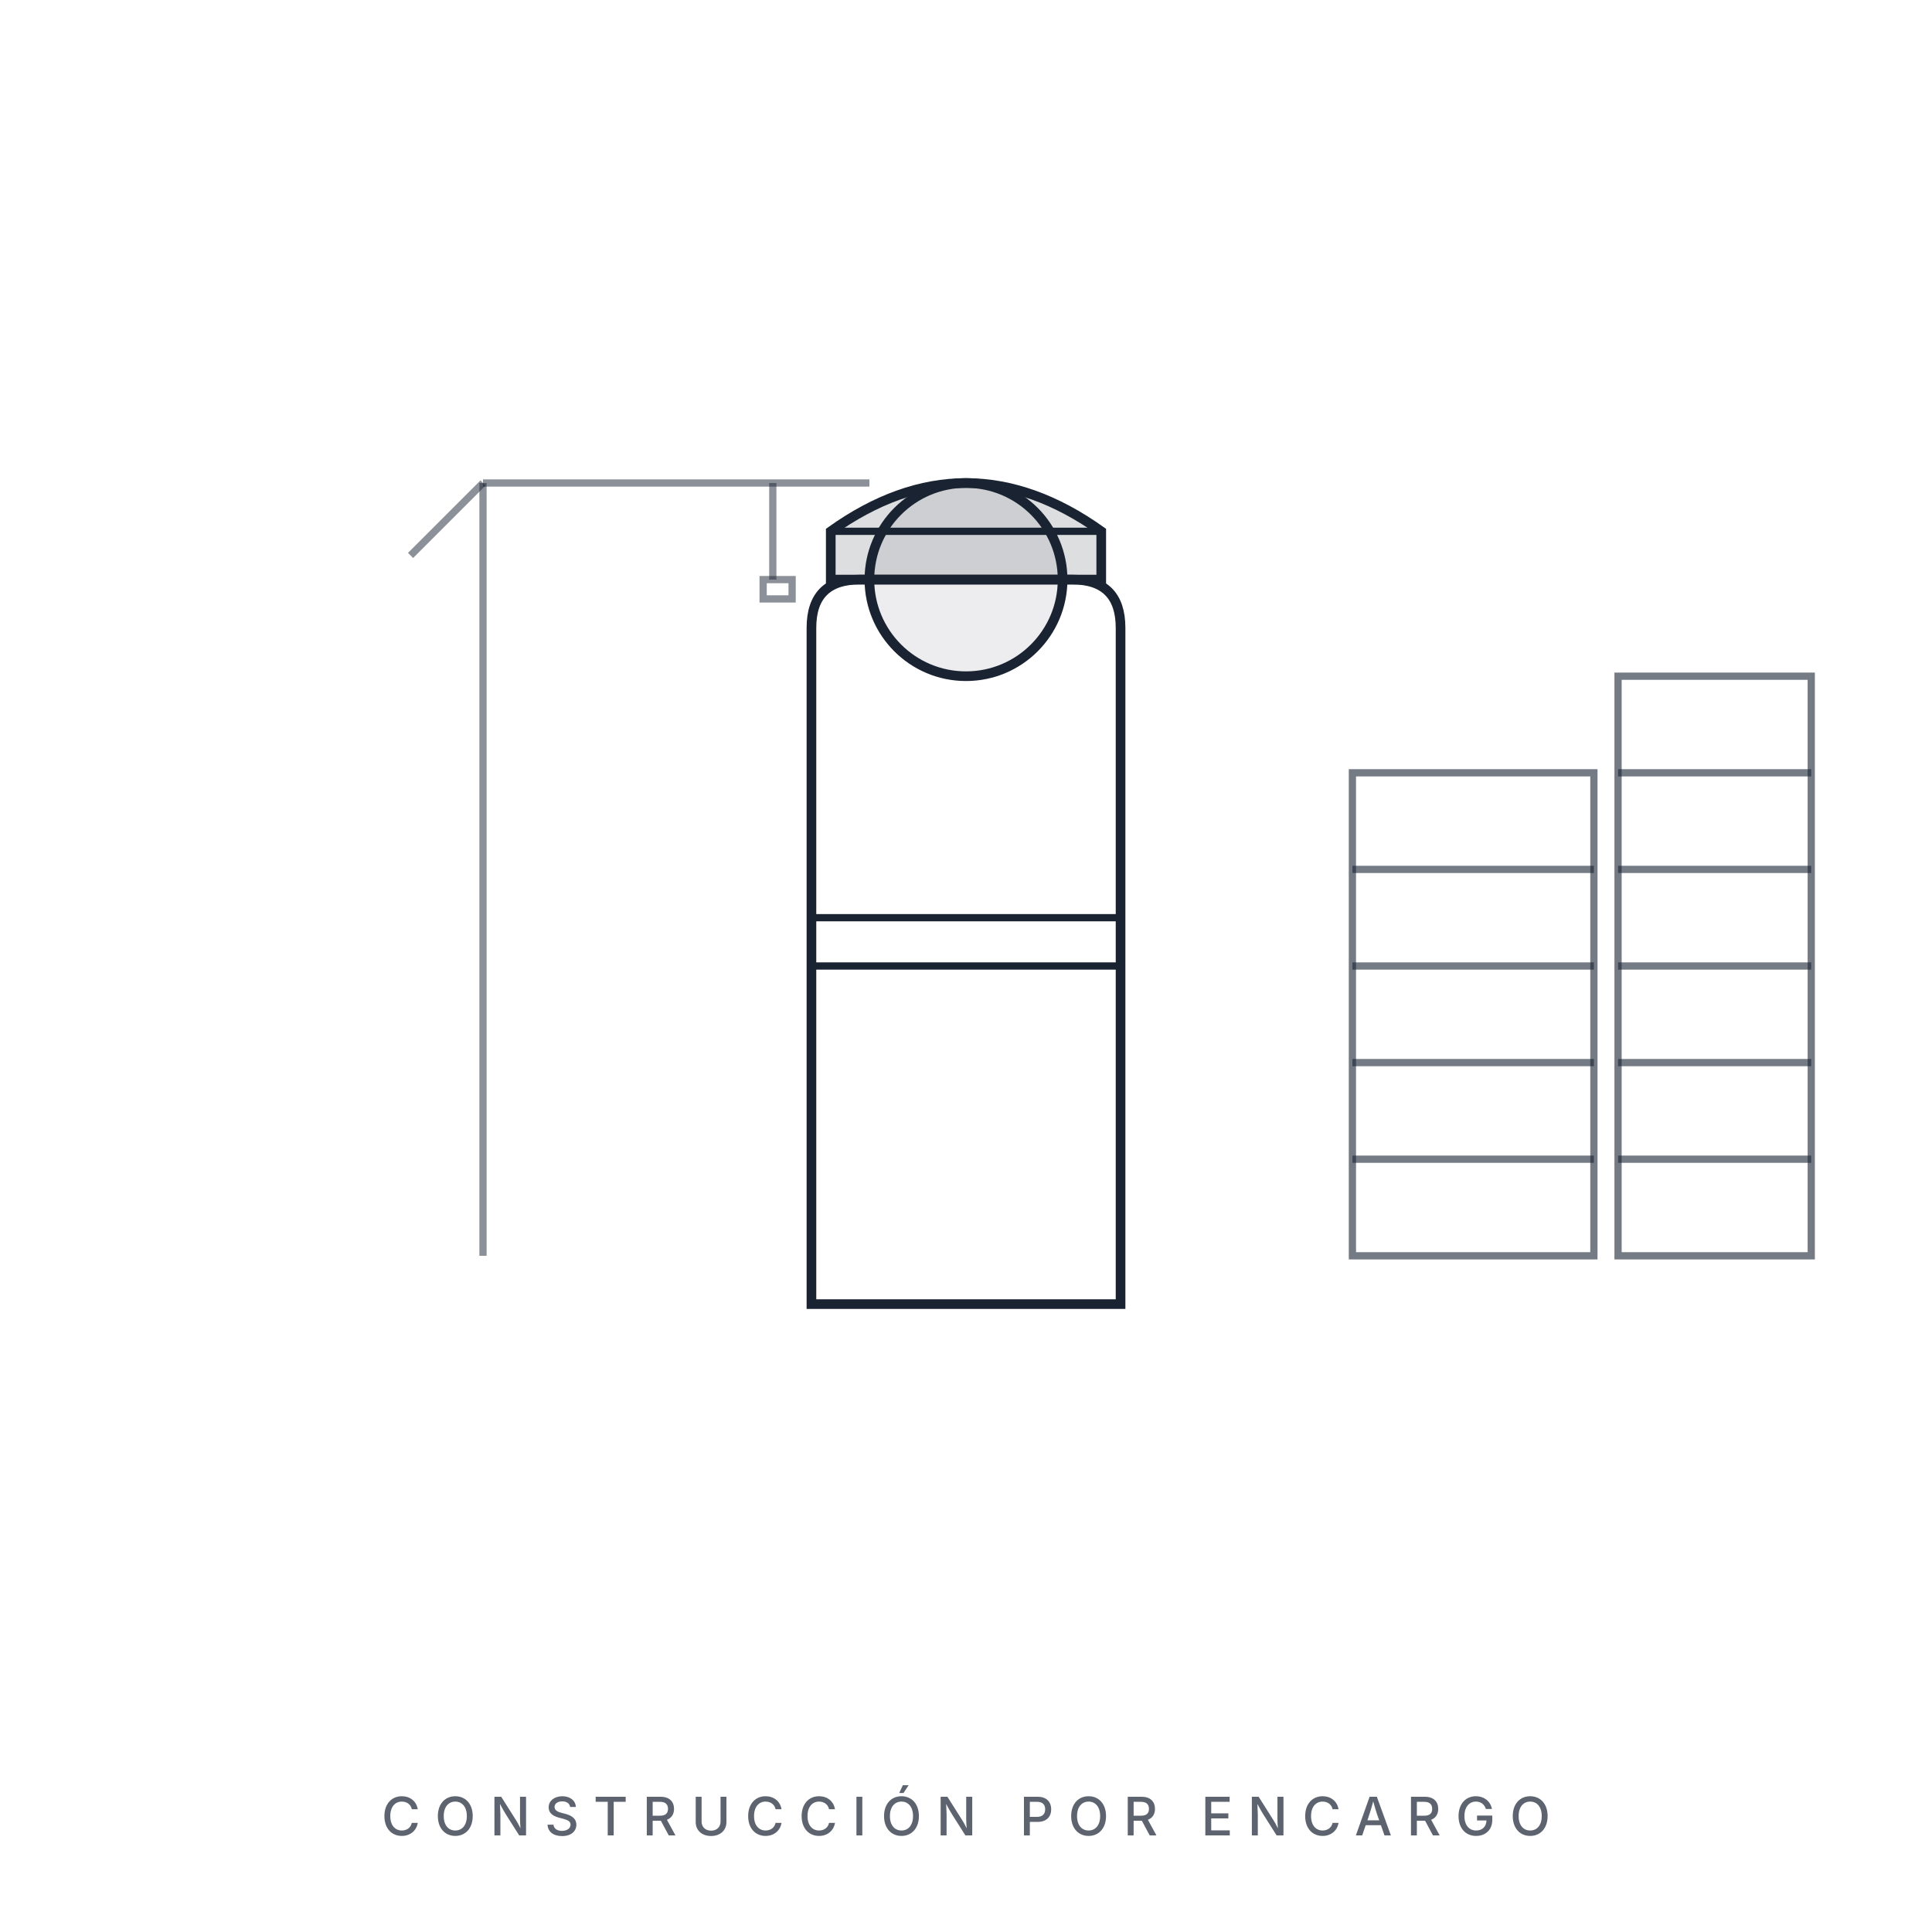
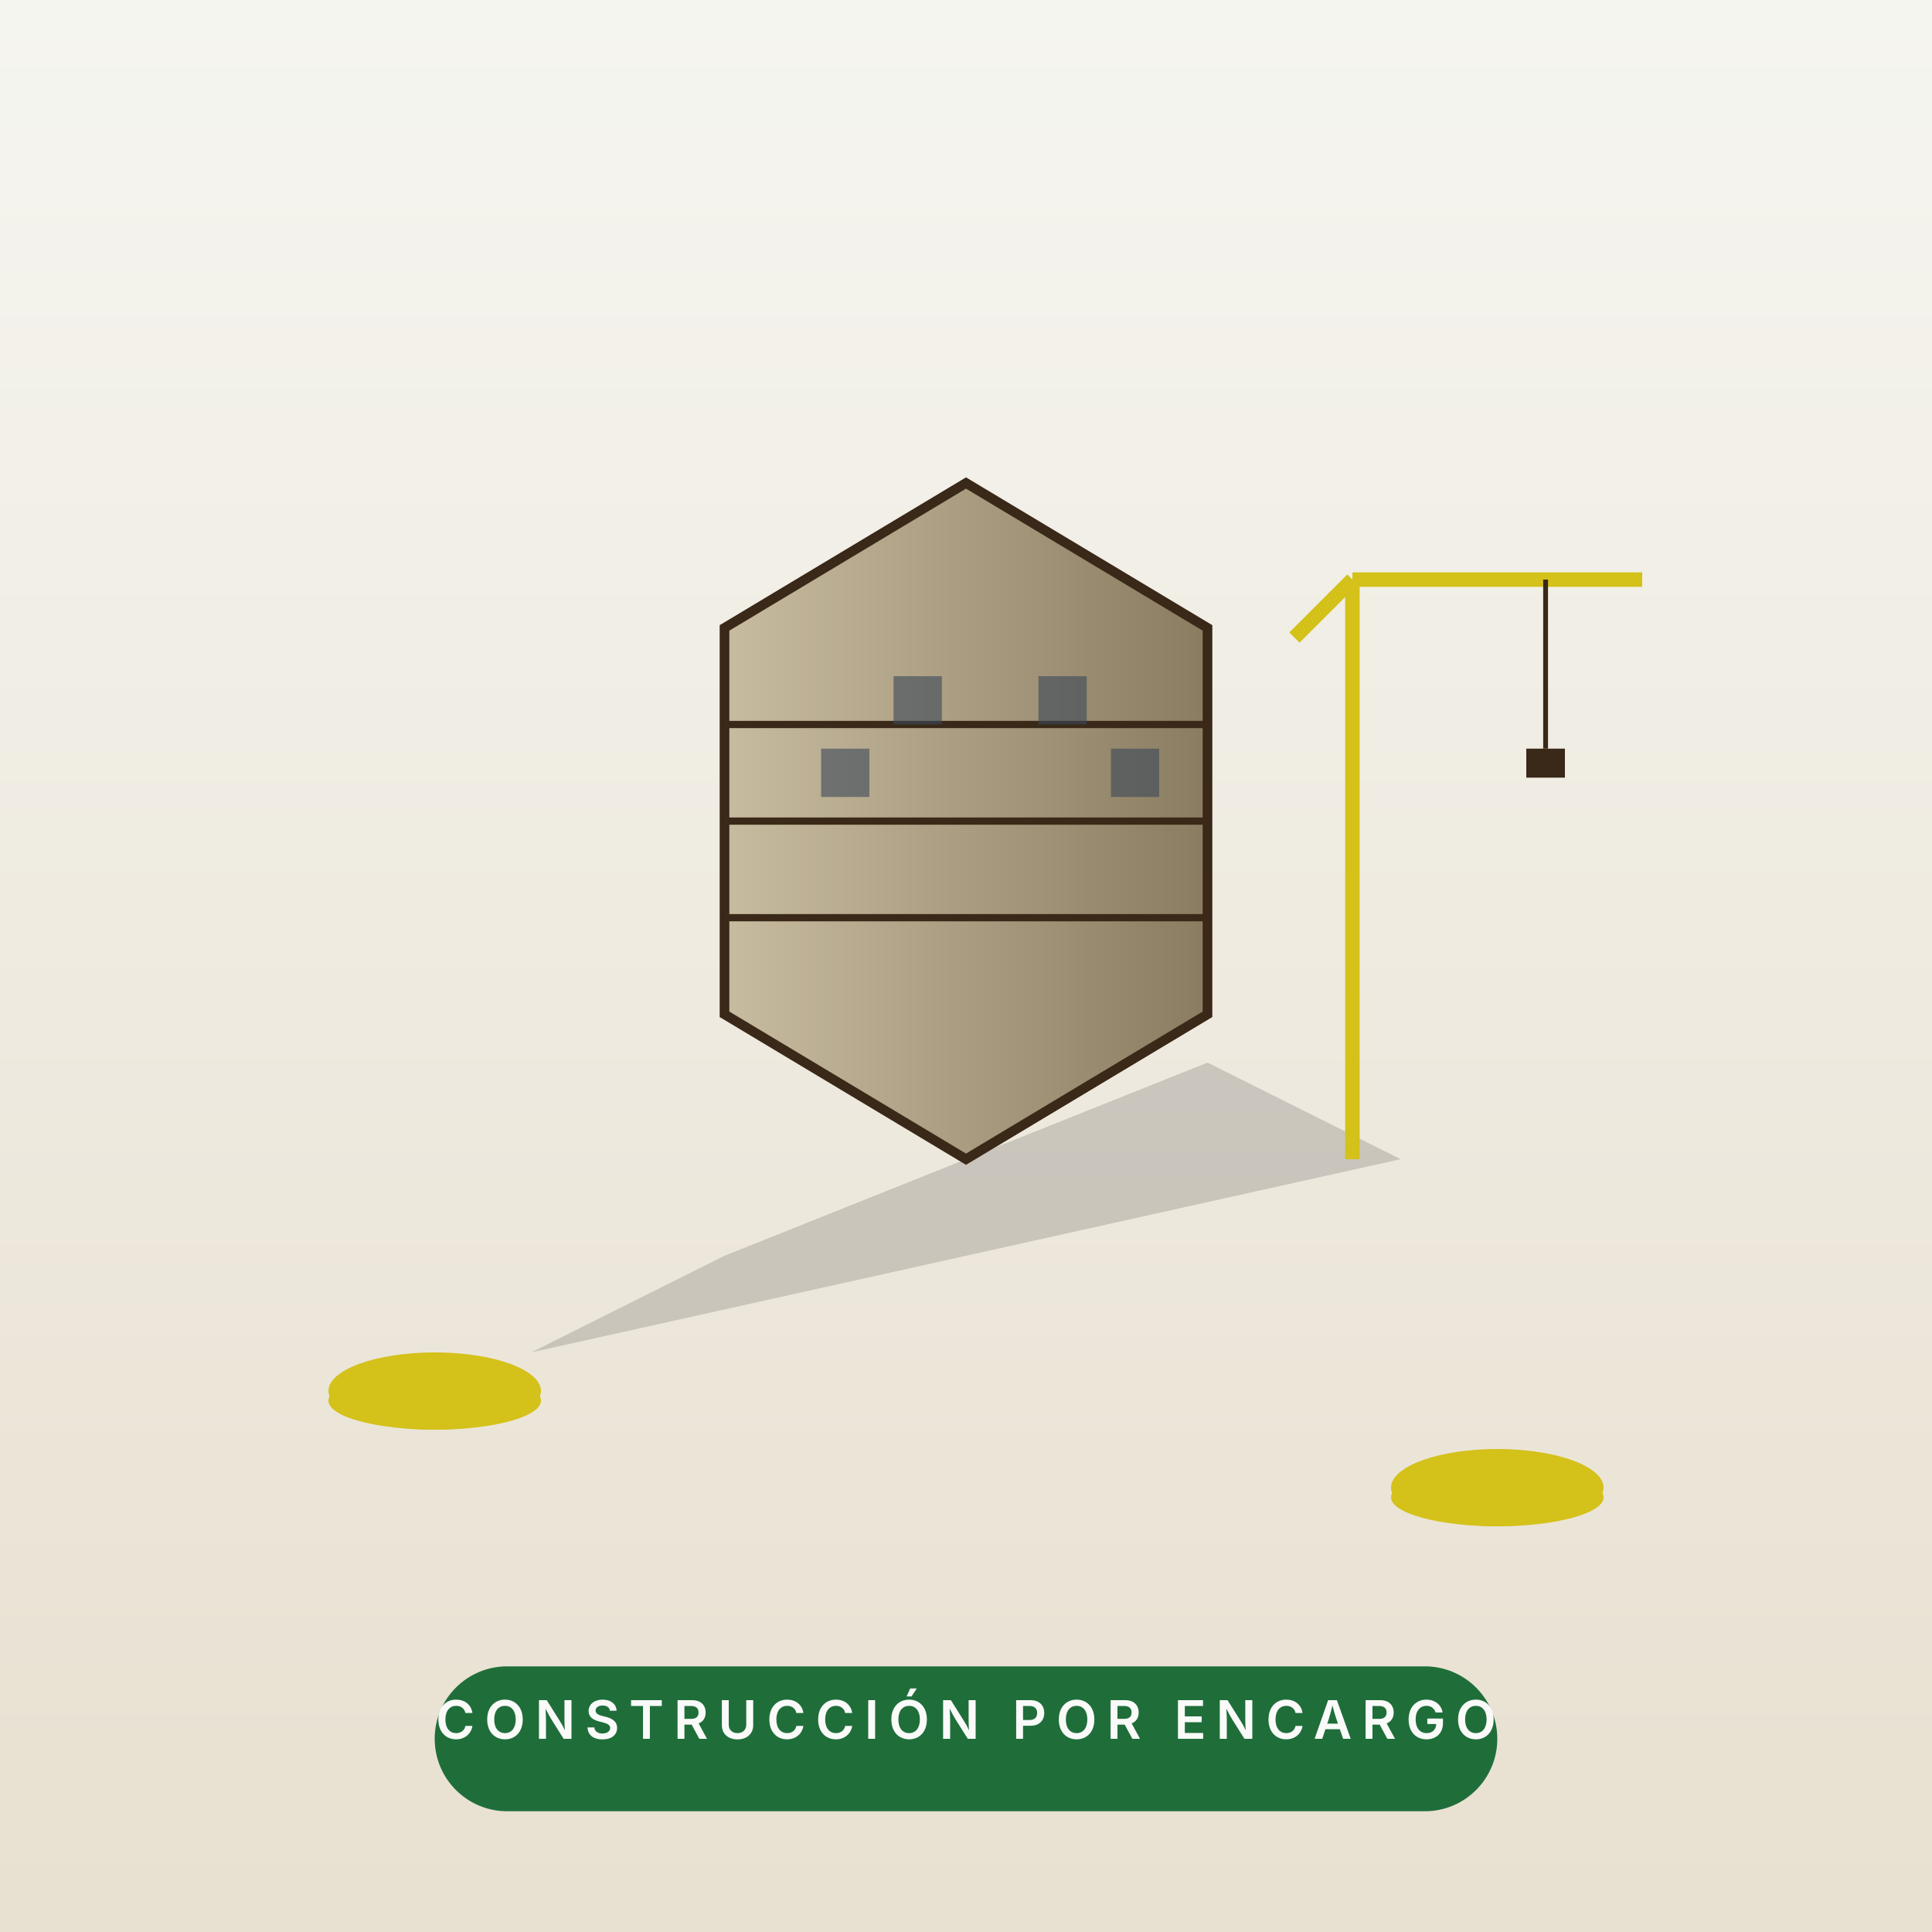
<svg xmlns="http://www.w3.org/2000/svg" viewBox="0 0 400 400" fill="none">
-   <g transform="translate(200, 200)">
-     <g transform="translate(0, 20)">
-       <circle cx="0" cy="-100" r="20" stroke="#1a2332" stroke-width="2" fill="#1a2332" fill-opacity="0.08" />
-       <path d="M -28 -110 Q 0 -130 28 -110 L 28 -100 L -28 -100 Z" stroke="#1a2332" stroke-width="2" fill="#1a2332" fill-opacity="0.15" />
-       <line x1="-28" y1="-110" x2="28" y2="-110" stroke="#1a2332" stroke-width="1.5" />
-       <path d="M -32 -90 L -32 50 L 32 50 L 32 -90 Q 32 -100 22 -100 L -22 -100 Q -32 -100 -32 -90 Z" stroke="#1a2332" stroke-width="2" fill="none" />
-       <line x1="-32" y1="-30" x2="32" y2="-30" stroke="#1a2332" stroke-width="1.5" />
-       <line x1="-32" y1="-20" x2="32" y2="-20" stroke="#1a2332" stroke-width="1.5" />
+   <defs>
+     <linearGradient id="bg-con" x1="0" y1="0" x2="0" y2="1">
+       <stop offset="0%" stop-color="#f5f5f0" />
+       <stop offset="100%" stop-color="#e8e0d0" />
+     </linearGradient>
+     <linearGradient id="bldg-con" x1="0" y1="0" x2="1" y2="0">
+       <stop offset="0%" stop-color="#c8bca0" />
+       <stop offset="100%" stop-color="#8a7c60" />
+     </linearGradient>
+   </defs>
+   <rect width="400" height="400" fill="url(#bg-con)" />
+   <g transform="translate(200, 230)">
+     <polygon points="-50,30 50,-10 90,10 -90,50" fill="#000" fill-opacity="0.15" />
+     <g transform="translate(0, -100)">
+       <polygon points="-50,0 0,-30 50,0 50,80 0,110 -50,80" fill="url(#bldg-con)" stroke="#3a2818" stroke-width="2" />
+       <line x1="-50" y1="20" x2="50" y2="20" stroke="#3a2818" stroke-width="1.5" />
+       <line x1="-50" y1="40" x2="50" y2="40" stroke="#3a2818" stroke-width="1.5" />
+       <line x1="-50" y1="60" x2="50" y2="60" stroke="#3a2818" stroke-width="1.5" />
+       <rect x="-30" y="25" width="10" height="10" fill="#3a4858" opacity="0.6" />
+       <rect x="-15" y="10" width="10" height="10" fill="#3a4858" opacity="0.6" />
+       <rect x="15" y="10" width="10" height="10" fill="#3a4858" opacity="0.6" />
+       <rect x="30" y="25" width="10" height="10" fill="#3a4858" opacity="0.6" />
+       <g transform="translate(80, -10)">
+         <line x1="0" y1="0" x2="0" y2="120" stroke="#d4c11a" stroke-width="3" />
+         <line x1="0" y1="0" x2="60" y2="0" stroke="#d4c11a" stroke-width="3" />
+         <line x1="0" y1="0" x2="-12" y2="12" stroke="#d4c11a" stroke-width="3" />
+         <line x1="40" y1="0" x2="40" y2="35" stroke="#3a2818" stroke-width="1" />
+         <rect x="36" y="35" width="8" height="6" fill="#3a2818" />
+       </g>
    </g>
-     <g transform="translate(80, -40)" stroke="#1a2332" stroke-width="1.5" fill="none" stroke-opacity="0.6">
-       <rect x="0" y="0" width="50" height="100" />
-       <rect x="55" y="-20" width="40" height="120" />
-       <line x1="0" y1="20" x2="50" y2="20" />
-       <line x1="0" y1="40" x2="50" y2="40" />
-       <line x1="0" y1="60" x2="50" y2="60" />
-       <line x1="0" y1="80" x2="50" y2="80" />
-       <line x1="55" y1="0" x2="95" y2="0" />
-       <line x1="55" y1="20" x2="95" y2="20" />
-       <line x1="55" y1="40" x2="95" y2="40" />
-       <line x1="55" y1="60" x2="95" y2="60" />
-       <line x1="55" y1="80" x2="95" y2="80" />
+     <g transform="translate(-110, 60)">
+       <ellipse cx="0" cy="0" rx="22" ry="6" fill="#d4c11a" />
+       <ellipse cx="0" cy="-2" rx="22" ry="8" fill="#d4c11a" />
    </g>
-     <g transform="translate(-100, -100)" stroke="#1a2332" stroke-width="1.5" fill="none" stroke-opacity="0.5">
-       <line x1="0" y1="0" x2="0" y2="160" />
-       <line x1="0" y1="0" x2="80" y2="0" />
-       <line x1="0" y1="0" x2="-15" y2="15" />
-       <line x1="60" y1="0" x2="60" y2="20" />
-       <rect x="58" y="20" width="6" height="4" />
+     <g transform="translate(110, 80)">
+       <ellipse cx="0" cy="0" rx="22" ry="6" fill="#d4c11a" />
+       <ellipse cx="0" cy="-2" rx="22" ry="8" fill="#d4c11a" />
    </g>
  </g>
-   <text x="200" y="380" font-family="'Inter', sans-serif" font-size="11" font-weight="500" letter-spacing="3" fill="#1a2332" fill-opacity="0.7" text-anchor="middle">CONSTRUCCIÓN POR ENCARGO</text>
+   <g transform="translate(200, 360)">
+     <rect x="-110" y="-15" width="220" height="30" fill="#1f6e3a" rx="15" />
+     <text font-family="'Inter', sans-serif" font-size="11" font-weight="600" letter-spacing="2" fill="#fafaf9" text-anchor="middle">CONSTRUCCIÓN POR ENCARGO</text>
+   </g>
</svg>
